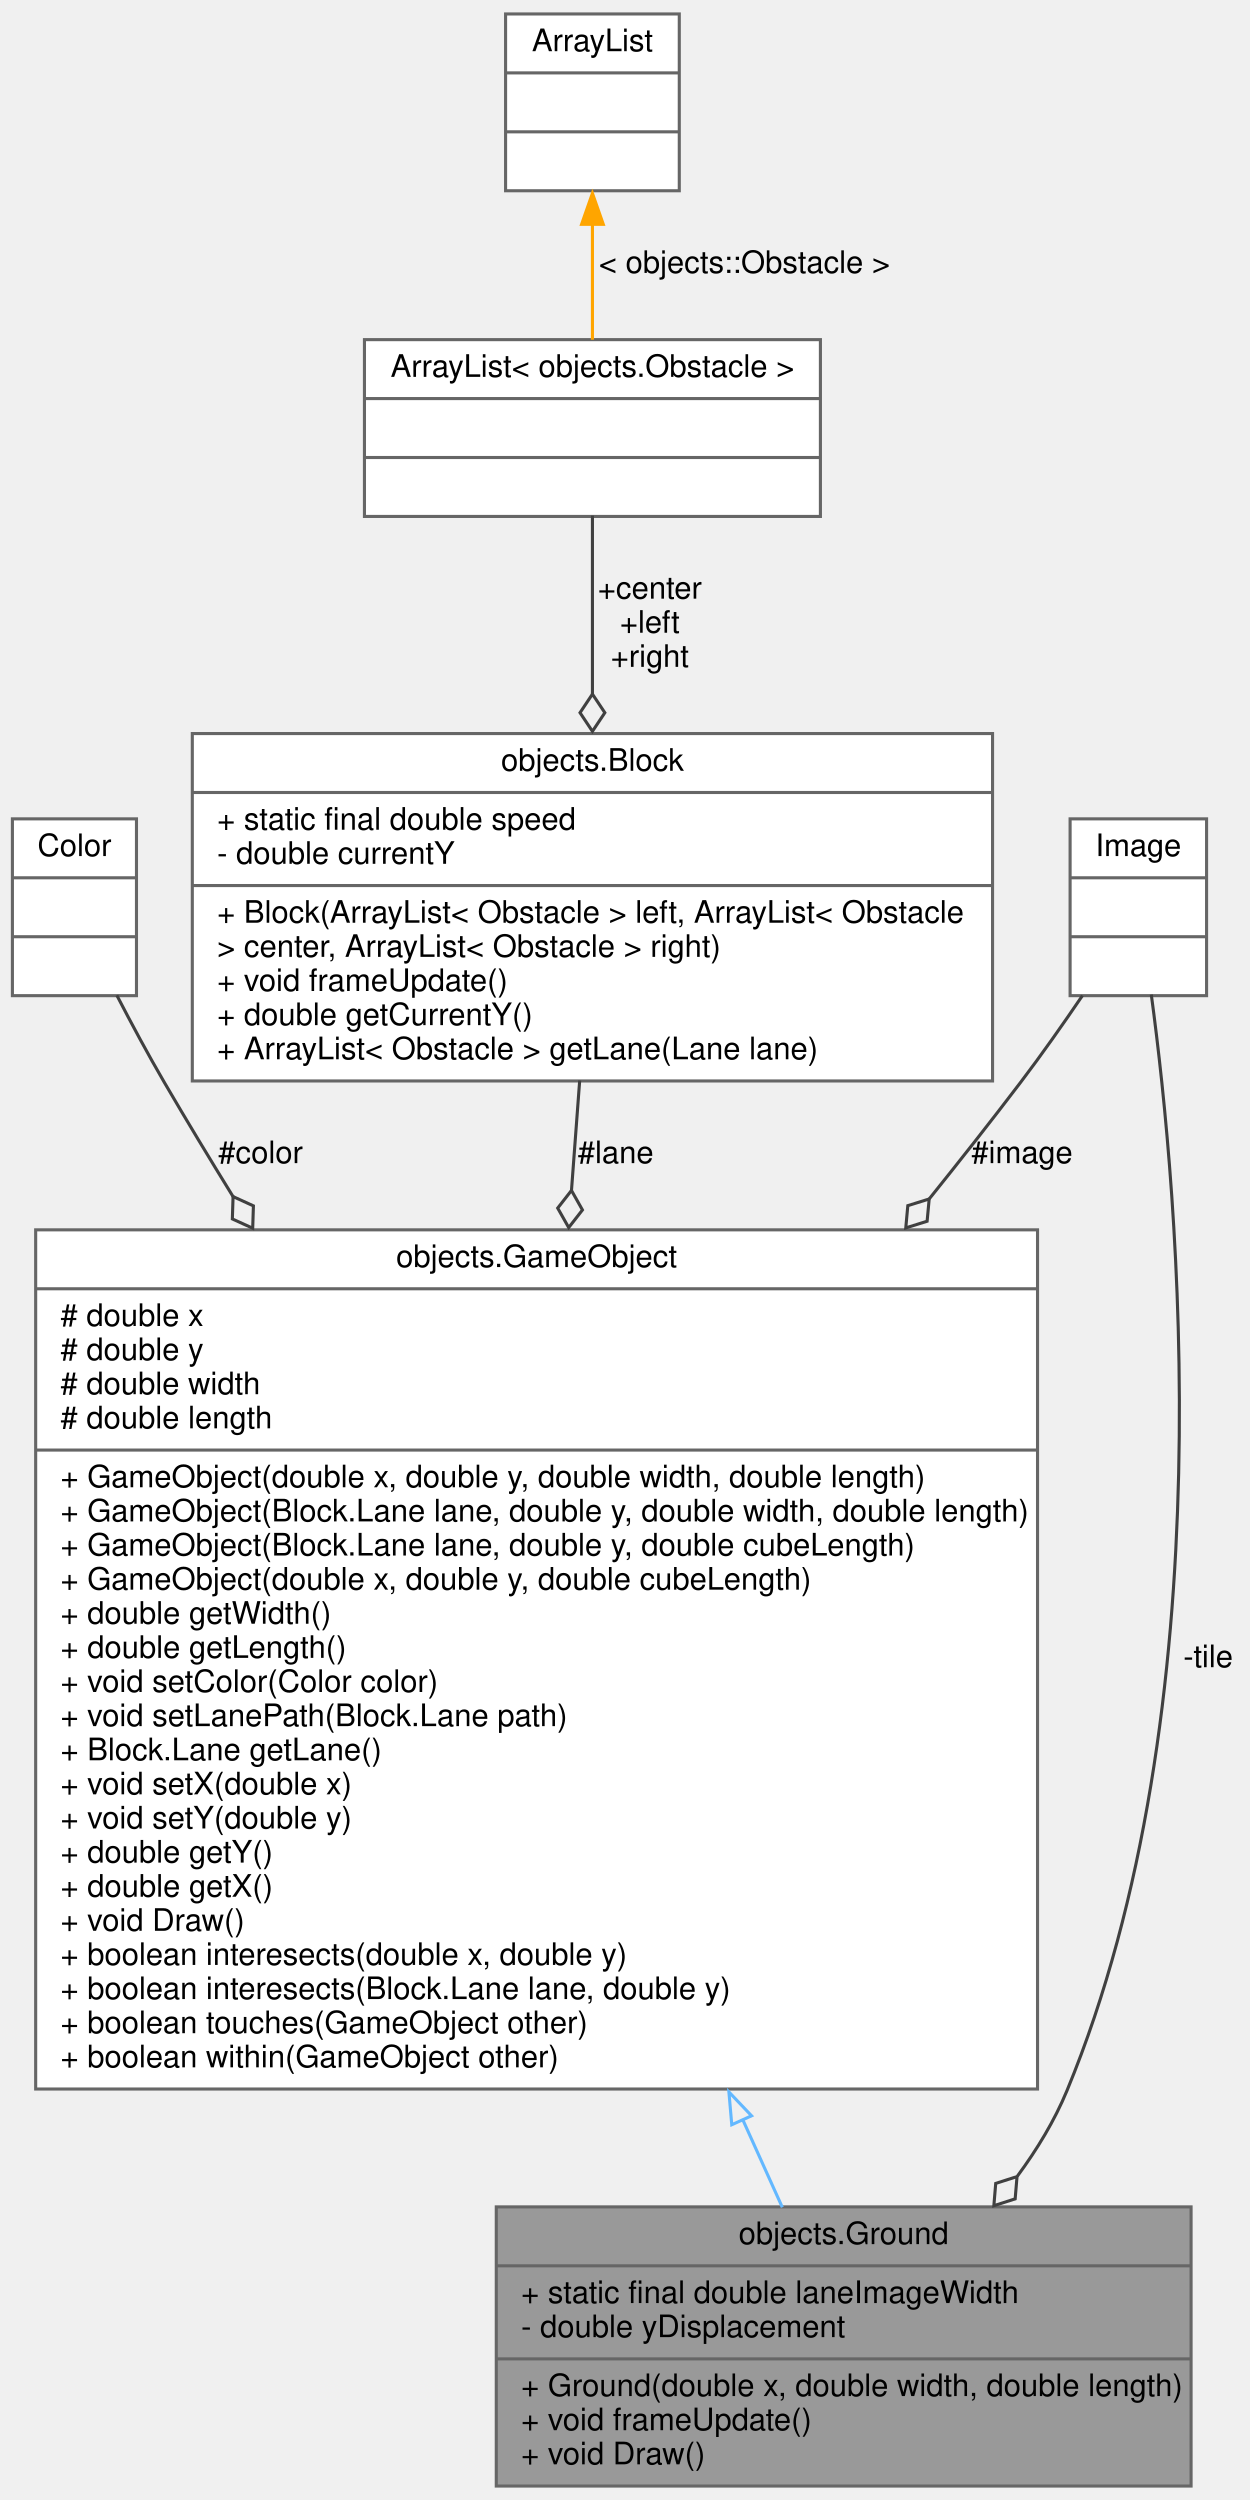
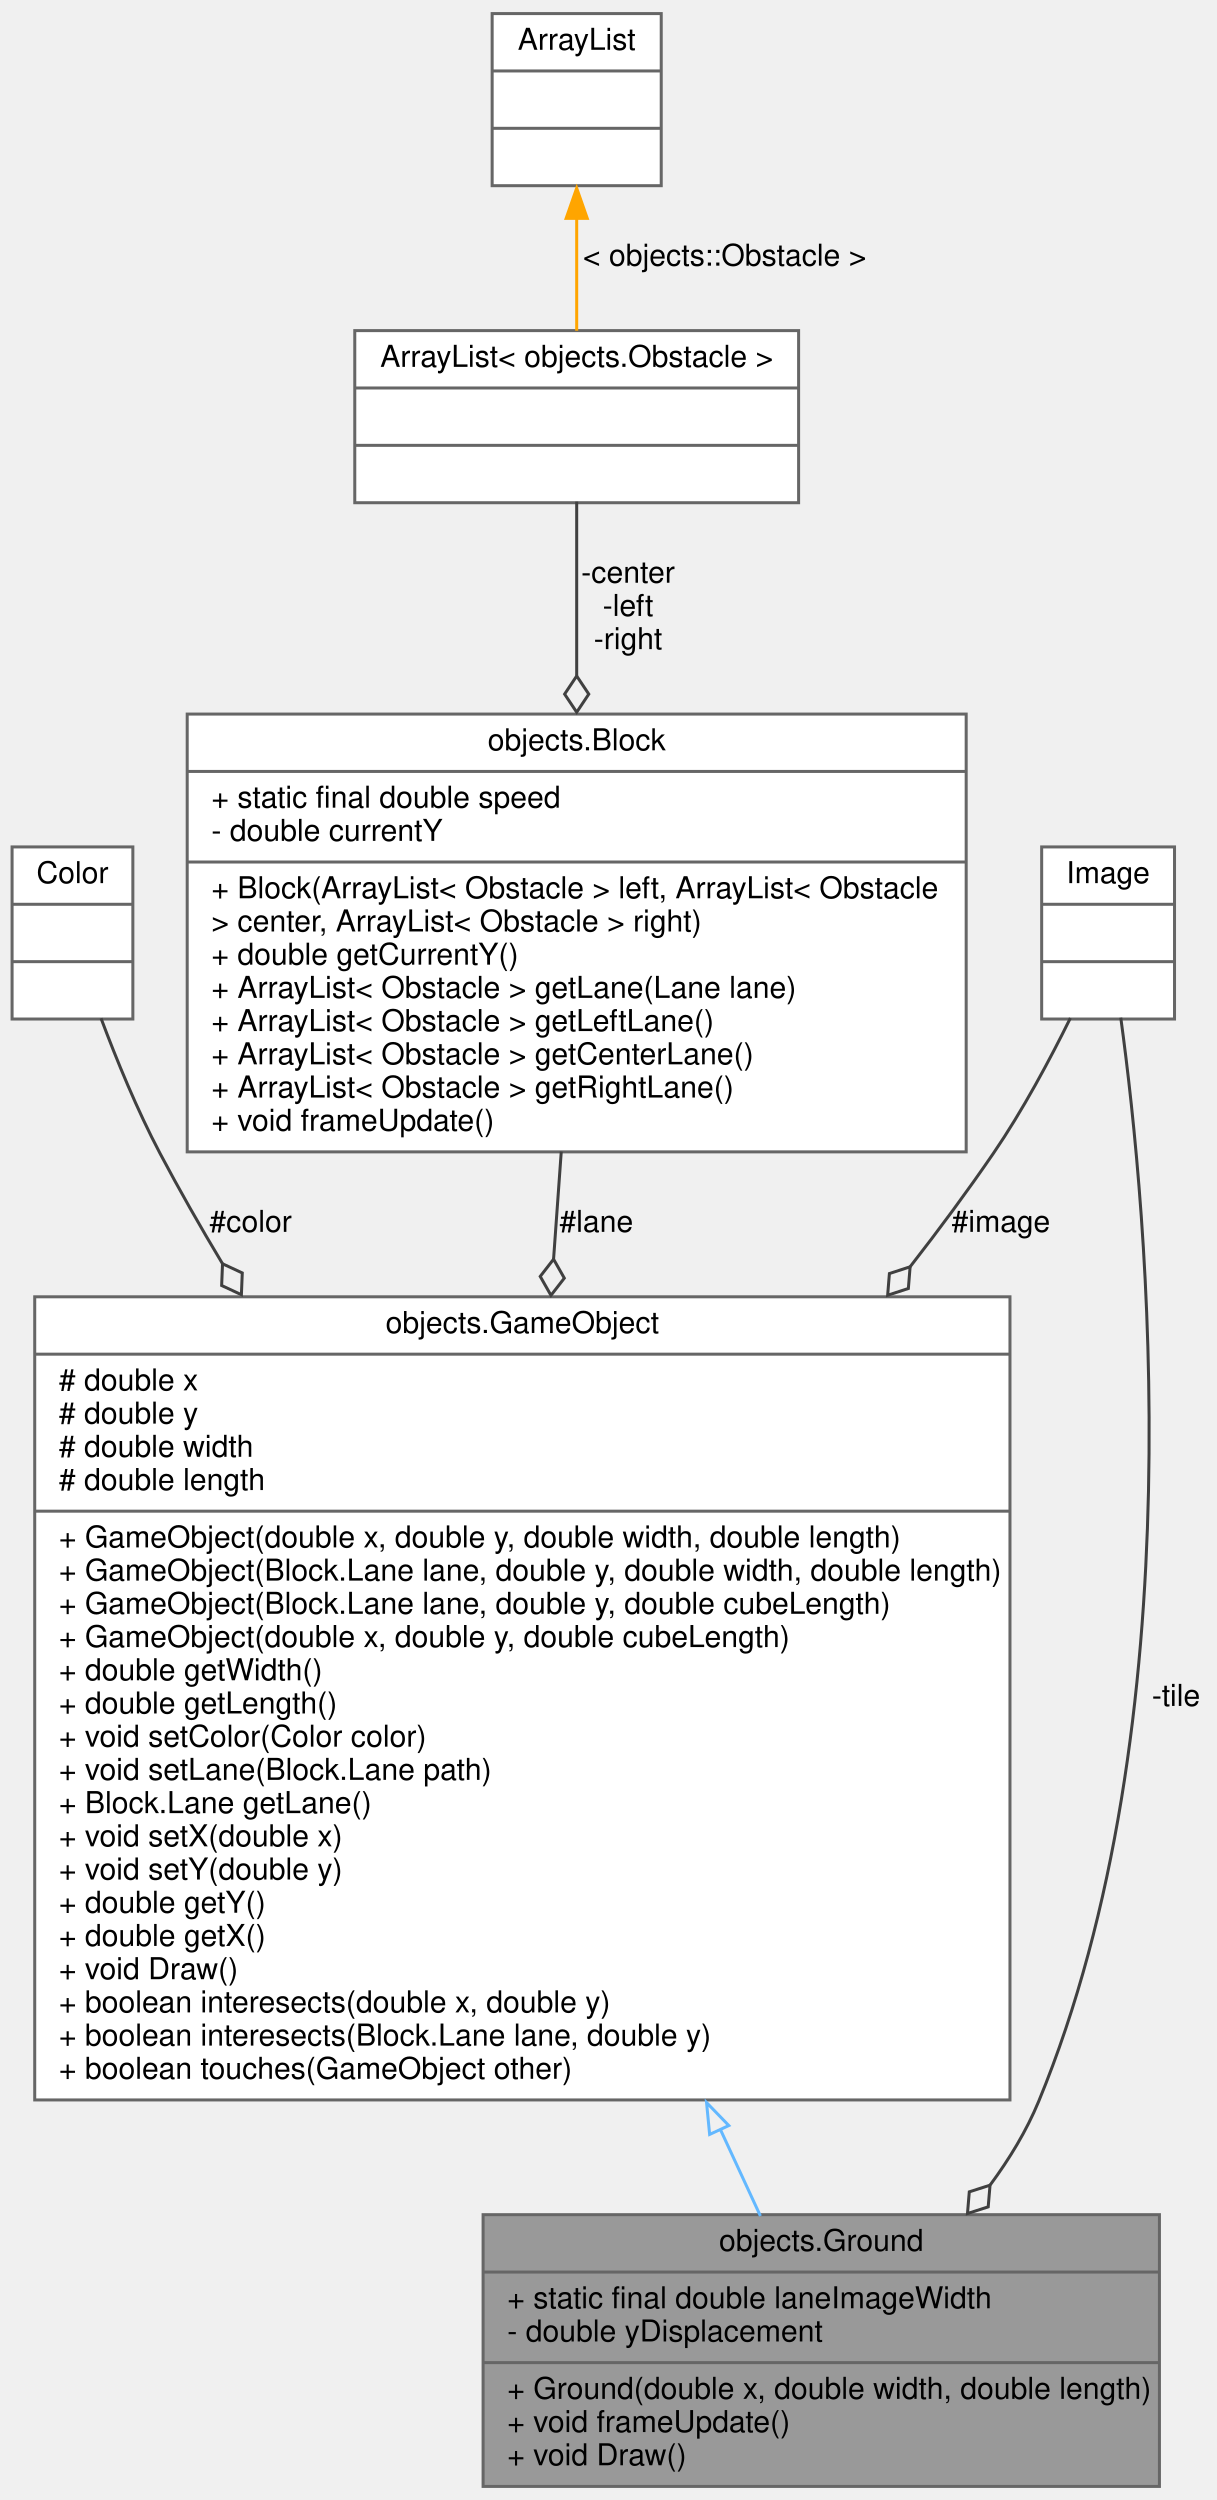
- <svg xmlns="http://www.w3.org/2000/svg" xmlns:xlink="http://www.w3.org/1999/xlink" width="403pt" height="806pt" viewBox="0.00 0.00 403.00 806.00">
-   <g id="graph0" class="graph" transform="scale(1 1) rotate(0) translate(4 802)">
+ <svg xmlns="http://www.w3.org/2000/svg" xmlns:xlink="http://www.w3.org/1999/xlink" width="403pt" height="828pt" viewBox="0.00 0.00 403.00 828.00">
+   <g id="graph0" class="graph" transform="scale(1 1) rotate(0) translate(4 824)">
    <g id="node1" class="node">
      <g id="a_node1">
        <a xlink:title=" ">
          <polygon fill="#999999" stroke="#666666" points="156,-0.5 156,-90.5 380,-90.5 380,-0.5 156,-0.5" />
          <text text-anchor="middle" x="268" y="-78.5" font-family="Helvetica,sans-Serif" font-size="10.00">objects.Ground</text>
          <polyline fill="none" stroke="#666666" points="156,-71.5 380,-71.5" />
          <text text-anchor="start" x="164" y="-59.5" font-family="Helvetica,sans-Serif" font-size="10.00">+ static final double laneImageWidth</text>
          <text text-anchor="start" x="164" y="-48.5" font-family="Helvetica,sans-Serif" font-size="10.00">- double yDisplacement</text>
          <polyline fill="none" stroke="#666666" points="156,-41.5 380,-41.5" />
          <text text-anchor="start" x="164" y="-29.5" font-family="Helvetica,sans-Serif" font-size="10.00">+ Ground(double x, double width, double length)</text>
          <text text-anchor="start" x="164" y="-18.5" font-family="Helvetica,sans-Serif" font-size="10.00">+ void frameUpdate()</text>
          <text text-anchor="start" x="164" y="-7.5" font-family="Helvetica,sans-Serif" font-size="10.00">+ void Draw()</text>
        </a>
      </g>
    </g>
    <g id="node2" class="node">
      <g id="a_node2">
        <a xlink:href="classobjects_1_1GameObject.html" target="_top" xlink:title=" ">
-           <polygon fill="white" stroke="#666666" points="7.5,-128.5 7.5,-405.5 330.5,-405.5 330.5,-128.5 7.5,-128.5" />
-           <text text-anchor="middle" x="169" y="-393.5" font-family="Helvetica,sans-Serif" font-size="10.00">objects.GameObject</text>
-           <polyline fill="none" stroke="#666666" points="7.5,-386.5 330.5,-386.5" />
-           <text text-anchor="start" x="15.5" y="-374.5" font-family="Helvetica,sans-Serif" font-size="10.00"># double x</text>
-           <text text-anchor="start" x="15.5" y="-363.5" font-family="Helvetica,sans-Serif" font-size="10.00"># double y</text>
-           <text text-anchor="start" x="15.5" y="-352.5" font-family="Helvetica,sans-Serif" font-size="10.00"># double width</text>
-           <text text-anchor="start" x="15.5" y="-341.5" font-family="Helvetica,sans-Serif" font-size="10.00"># double length</text>
-           <polyline fill="none" stroke="#666666" points="7.5,-334.5 330.5,-334.5" />
-           <text text-anchor="start" x="15.5" y="-322.5" font-family="Helvetica,sans-Serif" font-size="10.00">+ GameObject(double x, double y, double width, double length)</text>
-           <text text-anchor="start" x="15.5" y="-311.5" font-family="Helvetica,sans-Serif" font-size="10.00">+ GameObject(Block.Lane lane, double y, double width, double length)</text>
-           <text text-anchor="start" x="15.5" y="-300.5" font-family="Helvetica,sans-Serif" font-size="10.00">+ GameObject(Block.Lane lane, double y, double cubeLength)</text>
-           <text text-anchor="start" x="15.5" y="-289.5" font-family="Helvetica,sans-Serif" font-size="10.00">+ GameObject(double x, double y, double cubeLength)</text>
-           <text text-anchor="start" x="15.5" y="-278.5" font-family="Helvetica,sans-Serif" font-size="10.00">+ double getWidth()</text>
-           <text text-anchor="start" x="15.5" y="-267.5" font-family="Helvetica,sans-Serif" font-size="10.00">+ double getLength()</text>
-           <text text-anchor="start" x="15.5" y="-256.5" font-family="Helvetica,sans-Serif" font-size="10.00">+ void setColor(Color color)</text>
-           <text text-anchor="start" x="15.5" y="-245.5" font-family="Helvetica,sans-Serif" font-size="10.00">+ void setLanePath(Block.Lane path)</text>
-           <text text-anchor="start" x="15.5" y="-234.5" font-family="Helvetica,sans-Serif" font-size="10.00">+ Block.Lane getLane()</text>
-           <text text-anchor="start" x="15.5" y="-223.5" font-family="Helvetica,sans-Serif" font-size="10.00">+ void setX(double x)</text>
-           <text text-anchor="start" x="15.5" y="-212.5" font-family="Helvetica,sans-Serif" font-size="10.00">+ void setY(double y)</text>
-           <text text-anchor="start" x="15.5" y="-201.5" font-family="Helvetica,sans-Serif" font-size="10.00">+ double getY()</text>
-           <text text-anchor="start" x="15.5" y="-190.5" font-family="Helvetica,sans-Serif" font-size="10.00">+ double getX()</text>
-           <text text-anchor="start" x="15.5" y="-179.5" font-family="Helvetica,sans-Serif" font-size="10.00">+ void Draw()</text>
-           <text text-anchor="start" x="15.5" y="-168.5" font-family="Helvetica,sans-Serif" font-size="10.00">+ boolean interesects(double x, double y)</text>
-           <text text-anchor="start" x="15.5" y="-157.5" font-family="Helvetica,sans-Serif" font-size="10.00">+ boolean interesects(Block.Lane lane, double y)</text>
-           <text text-anchor="start" x="15.5" y="-146.5" font-family="Helvetica,sans-Serif" font-size="10.00">+ boolean touches(GameObject other)</text>
-           <text text-anchor="start" x="15.5" y="-135.5" font-family="Helvetica,sans-Serif" font-size="10.00">+ boolean within(GameObject other)</text>
+           <polygon fill="white" stroke="#666666" points="7.5,-128.5 7.5,-394.5 330.5,-394.5 330.5,-128.5 7.5,-128.5" />
+           <text text-anchor="middle" x="169" y="-382.5" font-family="Helvetica,sans-Serif" font-size="10.00">objects.GameObject</text>
+           <polyline fill="none" stroke="#666666" points="7.5,-375.5 330.5,-375.5" />
+           <text text-anchor="start" x="15.5" y="-363.5" font-family="Helvetica,sans-Serif" font-size="10.00"># double x</text>
+           <text text-anchor="start" x="15.5" y="-352.5" font-family="Helvetica,sans-Serif" font-size="10.00"># double y</text>
+           <text text-anchor="start" x="15.5" y="-341.5" font-family="Helvetica,sans-Serif" font-size="10.00"># double width</text>
+           <text text-anchor="start" x="15.5" y="-330.5" font-family="Helvetica,sans-Serif" font-size="10.00"># double length</text>
+           <polyline fill="none" stroke="#666666" points="7.5,-323.5 330.5,-323.5" />
+           <text text-anchor="start" x="15.5" y="-311.5" font-family="Helvetica,sans-Serif" font-size="10.00">+ GameObject(double x, double y, double width, double length)</text>
+           <text text-anchor="start" x="15.5" y="-300.5" font-family="Helvetica,sans-Serif" font-size="10.00">+ GameObject(Block.Lane lane, double y, double width, double length)</text>
+           <text text-anchor="start" x="15.5" y="-289.5" font-family="Helvetica,sans-Serif" font-size="10.00">+ GameObject(Block.Lane lane, double y, double cubeLength)</text>
+           <text text-anchor="start" x="15.5" y="-278.5" font-family="Helvetica,sans-Serif" font-size="10.00">+ GameObject(double x, double y, double cubeLength)</text>
+           <text text-anchor="start" x="15.5" y="-267.5" font-family="Helvetica,sans-Serif" font-size="10.00">+ double getWidth()</text>
+           <text text-anchor="start" x="15.5" y="-256.5" font-family="Helvetica,sans-Serif" font-size="10.00">+ double getLength()</text>
+           <text text-anchor="start" x="15.5" y="-245.5" font-family="Helvetica,sans-Serif" font-size="10.00">+ void setColor(Color color)</text>
+           <text text-anchor="start" x="15.5" y="-234.5" font-family="Helvetica,sans-Serif" font-size="10.00">+ void setLane(Block.Lane path)</text>
+           <text text-anchor="start" x="15.5" y="-223.5" font-family="Helvetica,sans-Serif" font-size="10.00">+ Block.Lane getLane()</text>
+           <text text-anchor="start" x="15.5" y="-212.5" font-family="Helvetica,sans-Serif" font-size="10.00">+ void setX(double x)</text>
+           <text text-anchor="start" x="15.5" y="-201.5" font-family="Helvetica,sans-Serif" font-size="10.00">+ void setY(double y)</text>
+           <text text-anchor="start" x="15.5" y="-190.5" font-family="Helvetica,sans-Serif" font-size="10.00">+ double getY()</text>
+           <text text-anchor="start" x="15.5" y="-179.5" font-family="Helvetica,sans-Serif" font-size="10.00">+ double getX()</text>
+           <text text-anchor="start" x="15.5" y="-168.5" font-family="Helvetica,sans-Serif" font-size="10.00">+ void Draw()</text>
+           <text text-anchor="start" x="15.5" y="-157.5" font-family="Helvetica,sans-Serif" font-size="10.00">+ boolean interesects(double x, double y)</text>
+           <text text-anchor="start" x="15.5" y="-146.5" font-family="Helvetica,sans-Serif" font-size="10.00">+ boolean interesects(Block.Lane lane, double y)</text>
+           <text text-anchor="start" x="15.5" y="-135.5" font-family="Helvetica,sans-Serif" font-size="10.00">+ boolean touches(GameObject other)</text>
        </a>
      </g>
    </g>
    <g id="edge1" class="edge">
-       <path fill="none" stroke="#63b8ff" d="M235.41,-118.75C239.96,-108.67 244.29,-99.07 248.22,-90.35" />
-       <polygon fill="none" stroke="#63b8ff" points="231.92,-116.99 231,-127.55 238.3,-119.87 231.92,-116.99" />
+       <path fill="none" stroke="#63b8ff" d="M234.58,-118.74C239.28,-108.57 243.77,-98.87 247.85,-90.06" />
+       <polygon fill="none" stroke="#63b8ff" points="231.03,-117.08 230.01,-127.63 237.38,-120.02 231.03,-117.08" />
    </g>
    <g id="node3" class="node">
      <g id="a_node3">
        <a xlink:title=" ">
-           <polygon fill="white" stroke="#666666" points="0,-481 0,-538 40,-538 40,-481 0,-481" />
-           <text text-anchor="middle" x="20" y="-526" font-family="Helvetica,sans-Serif" font-size="10.00">Color</text>
-           <polyline fill="none" stroke="#666666" points="0,-519 40,-519" />
-           <text text-anchor="middle" x="20" y="-507" font-family="Helvetica,sans-Serif" font-size="10.00"> </text>
-           <polyline fill="none" stroke="#666666" points="0,-500 40,-500" />
-           <text text-anchor="middle" x="20" y="-488" font-family="Helvetica,sans-Serif" font-size="10.00"> </text>
+           <polygon fill="white" stroke="#666666" points="0,-486.5 0,-543.5 40,-543.5 40,-486.5 0,-486.5" />
+           <text text-anchor="middle" x="20" y="-531.5" font-family="Helvetica,sans-Serif" font-size="10.00">Color</text>
+           <polyline fill="none" stroke="#666666" points="0,-524.5 40,-524.5" />
+           <text text-anchor="middle" x="20" y="-512.5" font-family="Helvetica,sans-Serif" font-size="10.00"> </text>
+           <polyline fill="none" stroke="#666666" points="0,-505.5 40,-505.5" />
+           <text text-anchor="middle" x="20" y="-493.5" font-family="Helvetica,sans-Serif" font-size="10.00"> </text>
        </a>
      </g>
    </g>
    <g id="edge2" class="edge">
-       <path fill="none" stroke="#404040" d="M33.66,-481.12C38.34,-472.07 43.74,-462.01 49,-453 56.05,-440.92 63.54,-428.52 71.19,-416.13" />
-       <polygon fill="none" stroke="#404040" points="71.14,-416.22 70.91,-409.01 77.47,-406.02 77.7,-413.23 71.14,-416.22" />
-       <text text-anchor="middle" x="80" y="-427" font-family="Helvetica,sans-Serif" font-size="10.00"> #color</text>
+       <path fill="none" stroke="#404040" d="M29.46,-486.74C34.6,-473.01 41.45,-456.3 49,-442 55.37,-429.95 62.35,-417.7 69.64,-405.55" />
+       <polygon fill="none" stroke="#404040" points="69.7,-405.44 69.41,-398.24 75.95,-395.19 76.24,-402.4 69.7,-405.44" />
+       <text text-anchor="middle" x="79" y="-416" font-family="Helvetica,sans-Serif" font-size="10.00"> #color</text>
    </g>
    <g id="node4" class="node">
      <g id="a_node4">
        <a xlink:title=" ">
-           <polygon fill="white" stroke="#666666" points="341,-481 341,-538 385,-538 385,-481 341,-481" />
-           <text text-anchor="middle" x="363" y="-526" font-family="Helvetica,sans-Serif" font-size="10.00">Image</text>
-           <polyline fill="none" stroke="#666666" points="341,-519 385,-519" />
-           <text text-anchor="middle" x="363" y="-507" font-family="Helvetica,sans-Serif" font-size="10.00"> </text>
-           <polyline fill="none" stroke="#666666" points="341,-500 385,-500" />
-           <text text-anchor="middle" x="363" y="-488" font-family="Helvetica,sans-Serif" font-size="10.00"> </text>
+           <polygon fill="white" stroke="#666666" points="341,-486.5 341,-543.5 385,-543.5 385,-486.5 341,-486.5" />
+           <text text-anchor="middle" x="363" y="-531.5" font-family="Helvetica,sans-Serif" font-size="10.00">Image</text>
+           <polyline fill="none" stroke="#666666" points="341,-524.5 385,-524.5" />
+           <text text-anchor="middle" x="363" y="-512.5" font-family="Helvetica,sans-Serif" font-size="10.00"> </text>
+           <polyline fill="none" stroke="#666666" points="341,-505.5 385,-505.5" />
+           <text text-anchor="middle" x="363" y="-493.5" font-family="Helvetica,sans-Serif" font-size="10.00"> </text>
        </a>
      </g>
    </g>
    <g id="edge7" class="edge">
-       <path fill="none" stroke="#404040" d="M367.18,-481.34C375.87,-417.03 391.07,-251.54 340,-128 336,-118.32 330.36,-109.02 323.97,-100.37" />
-       <polygon fill="none" stroke="#404040" points="323.89,-100.27 317.02,-98.07 316.42,-90.88 323.29,-93.09 323.89,-100.27" />
-       <text text-anchor="middle" x="385.5" y="-264.5" font-family="Helvetica,sans-Serif" font-size="10.00"> -tile</text>
+       <path fill="none" stroke="#404040" d="M367.2,-486.94C376.08,-422.04 391.88,-253.66 340,-128 336,-118.32 330.36,-109.01 323.97,-100.37" />
+       <polygon fill="none" stroke="#404040" points="323.9,-100.27 317.03,-98.06 316.43,-90.88 323.29,-93.09 323.9,-100.27" />
+       <text text-anchor="middle" x="385.5" y="-259" font-family="Helvetica,sans-Serif" font-size="10.00"> -tile</text>
    </g>
    <g id="edge3" class="edge">
-       <path fill="none" stroke="#404040" d="M344.98,-481.02C338.83,-471.96 331.79,-461.92 325,-453 315.62,-440.67 305.7,-428.05 295.59,-415.48" />
-       <polygon fill="none" stroke="#404040" points="295.57,-415.45 288.68,-413.3 288.02,-406.12 294.9,-408.27 295.57,-415.45" />
-       <text text-anchor="middle" x="325.5" y="-427" font-family="Helvetica,sans-Serif" font-size="10.00"> #image</text>
+       <path fill="none" stroke="#404040" d="M350.51,-486.82C343.68,-472.97 334.66,-456.11 325,-442 316.39,-429.43 307.03,-416.76 297.3,-404.28" />
+       <polygon fill="none" stroke="#404040" points="297.43,-404.44 290.57,-402.2 289.99,-395.02 296.85,-397.25 297.43,-404.44" />
+       <text text-anchor="middle" x="327.5" y="-416" font-family="Helvetica,sans-Serif" font-size="10.00"> #image</text>
    </g>
    <g id="node5" class="node">
      <g id="a_node5">
        <a xlink:href="classobjects_1_1Block.html" target="_top" xlink:title=" ">
-           <polygon fill="white" stroke="#666666" points="58,-453.5 58,-565.5 316,-565.5 316,-453.5 58,-453.5" />
-           <text text-anchor="middle" x="187" y="-553.5" font-family="Helvetica,sans-Serif" font-size="10.00">objects.Block</text>
-           <polyline fill="none" stroke="#666666" points="58,-546.5 316,-546.5" />
-           <text text-anchor="start" x="66" y="-534.5" font-family="Helvetica,sans-Serif" font-size="10.00">+ static final double speed</text>
-           <text text-anchor="start" x="66" y="-523.5" font-family="Helvetica,sans-Serif" font-size="10.00">- double currentY</text>
-           <polyline fill="none" stroke="#666666" points="58,-516.5 316,-516.5" />
-           <text text-anchor="start" x="66" y="-504.5" font-family="Helvetica,sans-Serif" font-size="10.00">+ Block(ArrayList&lt; Obstacle &gt; left, ArrayList&lt; Obstacle</text>
-           <text text-anchor="start" x="66" y="-493.5" font-family="Helvetica,sans-Serif" font-size="10.00"> &gt; center, ArrayList&lt; Obstacle &gt; right)</text>
-           <text text-anchor="start" x="66" y="-482.5" font-family="Helvetica,sans-Serif" font-size="10.00">+ void frameUpdate()</text>
-           <text text-anchor="start" x="66" y="-471.5" font-family="Helvetica,sans-Serif" font-size="10.00">+ double getCurrentY()</text>
-           <text text-anchor="start" x="66" y="-460.5" font-family="Helvetica,sans-Serif" font-size="10.00">+ ArrayList&lt; Obstacle &gt; getLane(Lane lane)</text>
+           <polygon fill="white" stroke="#666666" points="58,-442.5 58,-587.5 316,-587.5 316,-442.5 58,-442.5" />
+           <text text-anchor="middle" x="187" y="-575.5" font-family="Helvetica,sans-Serif" font-size="10.00">objects.Block</text>
+           <polyline fill="none" stroke="#666666" points="58,-568.5 316,-568.5" />
+           <text text-anchor="start" x="66" y="-556.5" font-family="Helvetica,sans-Serif" font-size="10.00">+ static final double speed</text>
+           <text text-anchor="start" x="66" y="-545.5" font-family="Helvetica,sans-Serif" font-size="10.00">- double currentY</text>
+           <polyline fill="none" stroke="#666666" points="58,-538.5 316,-538.5" />
+           <text text-anchor="start" x="66" y="-526.5" font-family="Helvetica,sans-Serif" font-size="10.00">+ Block(ArrayList&lt; Obstacle &gt; left, ArrayList&lt; Obstacle</text>
+           <text text-anchor="start" x="66" y="-515.5" font-family="Helvetica,sans-Serif" font-size="10.00"> &gt; center, ArrayList&lt; Obstacle &gt; right)</text>
+           <text text-anchor="start" x="66" y="-504.5" font-family="Helvetica,sans-Serif" font-size="10.00">+ double getCurrentY()</text>
+           <text text-anchor="start" x="66" y="-493.5" font-family="Helvetica,sans-Serif" font-size="10.00">+ ArrayList&lt; Obstacle &gt; getLane(Lane lane)</text>
+           <text text-anchor="start" x="66" y="-482.5" font-family="Helvetica,sans-Serif" font-size="10.00">+ ArrayList&lt; Obstacle &gt; getLeftLane()</text>
+           <text text-anchor="start" x="66" y="-471.5" font-family="Helvetica,sans-Serif" font-size="10.00">+ ArrayList&lt; Obstacle &gt; getCenterLane()</text>
+           <text text-anchor="start" x="66" y="-460.5" font-family="Helvetica,sans-Serif" font-size="10.00">+ ArrayList&lt; Obstacle &gt; getRightLane()</text>
+           <text text-anchor="start" x="66" y="-449.5" font-family="Helvetica,sans-Serif" font-size="10.00">+ void frameUpdate()</text>
        </a>
      </g>
    </g>
    <g id="edge4" class="edge">
-       <path fill="none" stroke="#404040" d="M182.89,-453.63C182.07,-442.6 181.16,-430.53 180.23,-418" />
-       <polygon fill="none" stroke="#404040" points="180.24,-418.2 175.8,-412.51 179.35,-406.23 183.78,-411.91 180.24,-418.2" />
-       <text text-anchor="middle" x="194.5" y="-427" font-family="Helvetica,sans-Serif" font-size="10.00"> #lane</text>
+       <path fill="none" stroke="#404040" d="M181.89,-442.6C181.08,-431.29 180.22,-419.24 179.34,-406.95" />
+       <polygon fill="none" stroke="#404040" points="179.34,-406.95 174.92,-401.25 178.48,-394.98 182.9,-400.68 179.34,-406.95" />
+       <text text-anchor="middle" x="193.5" y="-416" font-family="Helvetica,sans-Serif" font-size="10.00"> #lane</text>
    </g>
    <g id="node6" class="node">
      <g id="a_node6">
        <a xlink:title=" ">
-           <polygon fill="white" stroke="#666666" points="113.5,-635.5 113.5,-692.5 260.5,-692.5 260.5,-635.5 113.5,-635.5" />
-           <text text-anchor="middle" x="187" y="-680.5" font-family="Helvetica,sans-Serif" font-size="10.00">ArrayList&lt; objects.Obstacle &gt;</text>
-           <polyline fill="none" stroke="#666666" points="113.5,-673.5 260.5,-673.5" />
-           <text text-anchor="middle" x="187" y="-661.5" font-family="Helvetica,sans-Serif" font-size="10.00"> </text>
-           <polyline fill="none" stroke="#666666" points="113.5,-654.5 260.5,-654.5" />
-           <text text-anchor="middle" x="187" y="-642.5" font-family="Helvetica,sans-Serif" font-size="10.00"> </text>
+           <polygon fill="white" stroke="#666666" points="113.5,-657.5 113.5,-714.5 260.5,-714.5 260.5,-657.5 113.5,-657.5" />
+           <text text-anchor="middle" x="187" y="-702.5" font-family="Helvetica,sans-Serif" font-size="10.00">ArrayList&lt; objects.Obstacle &gt;</text>
+           <polyline fill="none" stroke="#666666" points="113.5,-695.5 260.5,-695.5" />
+           <text text-anchor="middle" x="187" y="-683.5" font-family="Helvetica,sans-Serif" font-size="10.00"> </text>
+           <polyline fill="none" stroke="#666666" points="113.5,-676.5 260.5,-676.5" />
+           <text text-anchor="middle" x="187" y="-664.5" font-family="Helvetica,sans-Serif" font-size="10.00"> </text>
        </a>
      </g>
    </g>
    <g id="edge5" class="edge">
-       <path fill="none" stroke="#404040" d="M187,-635.74C187,-619.64 187,-598.48 187,-578.16" />
-       <polygon fill="none" stroke="#404040" points="187,-578.22 183,-572.22 187,-566.22 191,-572.22 187,-578.22" />
-       <text text-anchor="middle" x="205.5" y="-609" font-family="Helvetica,sans-Serif" font-size="10.00"> +center</text>
-       <text text-anchor="middle" x="205.5" y="-598" font-family="Helvetica,sans-Serif" font-size="10.00">+left</text>
-       <text text-anchor="middle" x="205.5" y="-587" font-family="Helvetica,sans-Serif" font-size="10.00">+right</text>
+       <path fill="none" stroke="#404040" d="M187,-657.85C187,-642.01 187,-621.08 187,-600.17" />
+       <polygon fill="none" stroke="#404040" points="187,-600.11 183,-594.11 187,-588.11 191,-594.11 187,-600.11" />
+       <text text-anchor="middle" x="204" y="-631" font-family="Helvetica,sans-Serif" font-size="10.00"> -center</text>
+       <text text-anchor="middle" x="204" y="-620" font-family="Helvetica,sans-Serif" font-size="10.00">-left</text>
+       <text text-anchor="middle" x="204" y="-609" font-family="Helvetica,sans-Serif" font-size="10.00">-right</text>
    </g>
    <g id="node7" class="node">
      <g id="a_node7">
        <a xlink:title=" ">
-           <polygon fill="white" stroke="#666666" points="159,-740.5 159,-797.5 215,-797.5 215,-740.5 159,-740.5" />
-           <text text-anchor="middle" x="187" y="-785.5" font-family="Helvetica,sans-Serif" font-size="10.00">ArrayList</text>
-           <polyline fill="none" stroke="#666666" points="159,-778.5 215,-778.5" />
-           <text text-anchor="middle" x="187" y="-766.5" font-family="Helvetica,sans-Serif" font-size="10.00"> </text>
-           <polyline fill="none" stroke="#666666" points="159,-759.5 215,-759.5" />
-           <text text-anchor="middle" x="187" y="-747.5" font-family="Helvetica,sans-Serif" font-size="10.00"> </text>
+           <polygon fill="white" stroke="#666666" points="159,-762.5 159,-819.5 215,-819.5 215,-762.5 159,-762.5" />
+           <text text-anchor="middle" x="187" y="-807.5" font-family="Helvetica,sans-Serif" font-size="10.00">ArrayList</text>
+           <polyline fill="none" stroke="#666666" points="159,-800.5 215,-800.5" />
+           <text text-anchor="middle" x="187" y="-788.5" font-family="Helvetica,sans-Serif" font-size="10.00"> </text>
+           <polyline fill="none" stroke="#666666" points="159,-781.5 215,-781.5" />
+           <text text-anchor="middle" x="187" y="-769.5" font-family="Helvetica,sans-Serif" font-size="10.00"> </text>
        </a>
      </g>
    </g>
    <g id="edge6" class="edge">
-       <path fill="none" stroke="orange" d="M187,-729.71C187,-717.34 187,-703.88 187,-692.46" />
-       <polygon fill="orange" stroke="orange" points="183.5,-729.67 187,-739.67 190.5,-729.67 183.5,-729.67" />
-       <text text-anchor="middle" x="236" y="-714" font-family="Helvetica,sans-Serif" font-size="10.00"> &lt; objects::Obstacle &gt;</text>
+       <path fill="none" stroke="orange" d="M187,-751.71C187,-739.34 187,-725.88 187,-714.46" />
+       <polygon fill="orange" stroke="orange" points="183.5,-751.67 187,-761.67 190.5,-751.67 183.5,-751.67" />
+       <text text-anchor="middle" x="236" y="-736" font-family="Helvetica,sans-Serif" font-size="10.00"> &lt; objects::Obstacle &gt;</text>
    </g>
  </g>
</svg>
